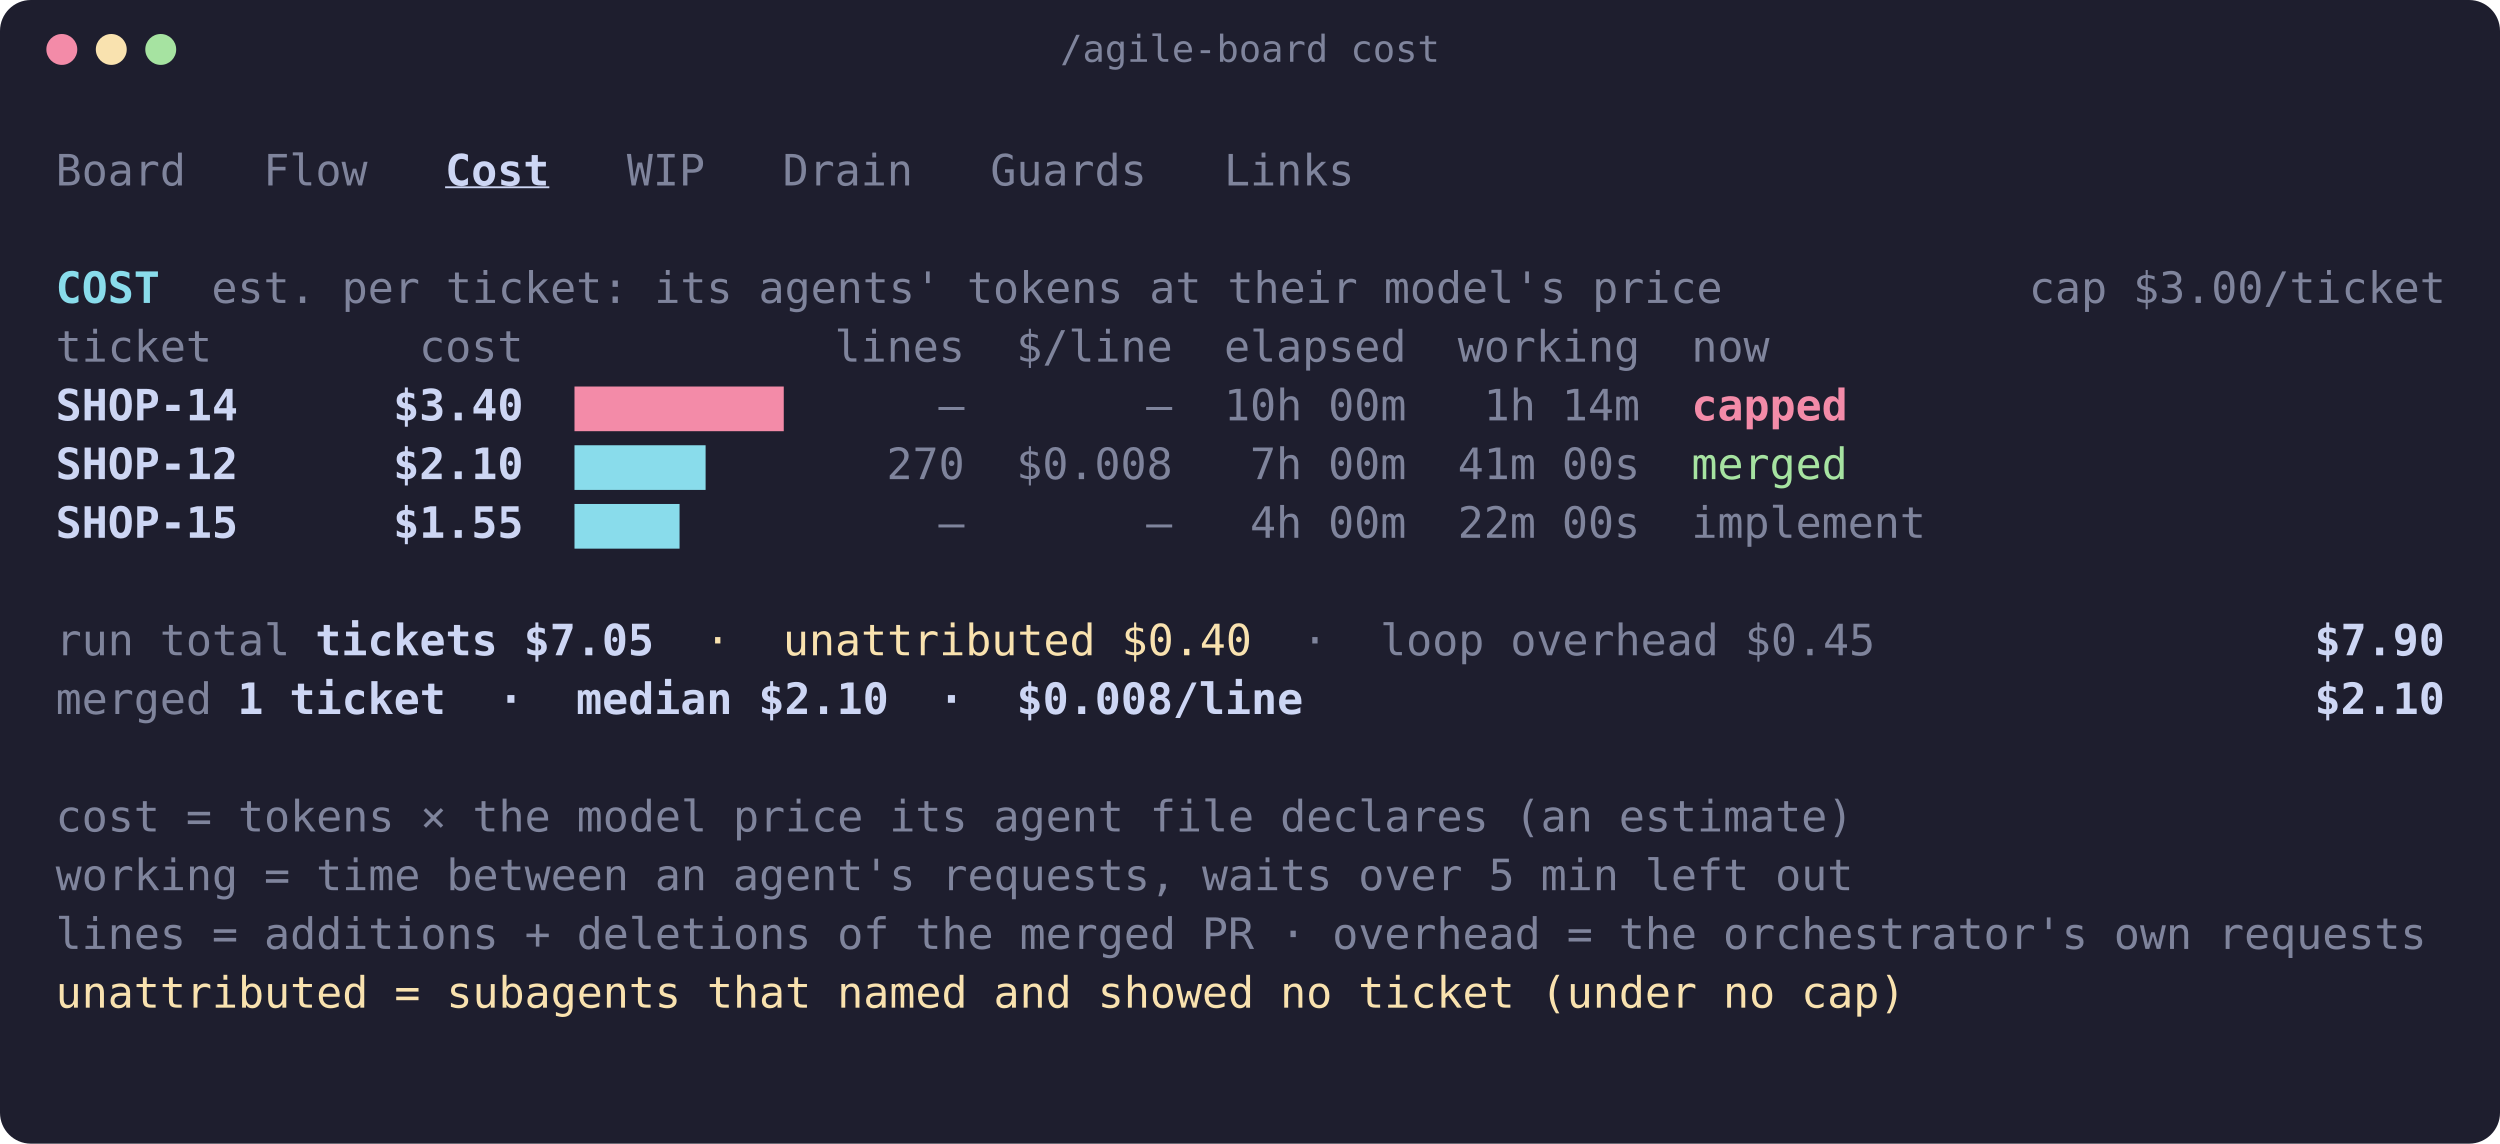
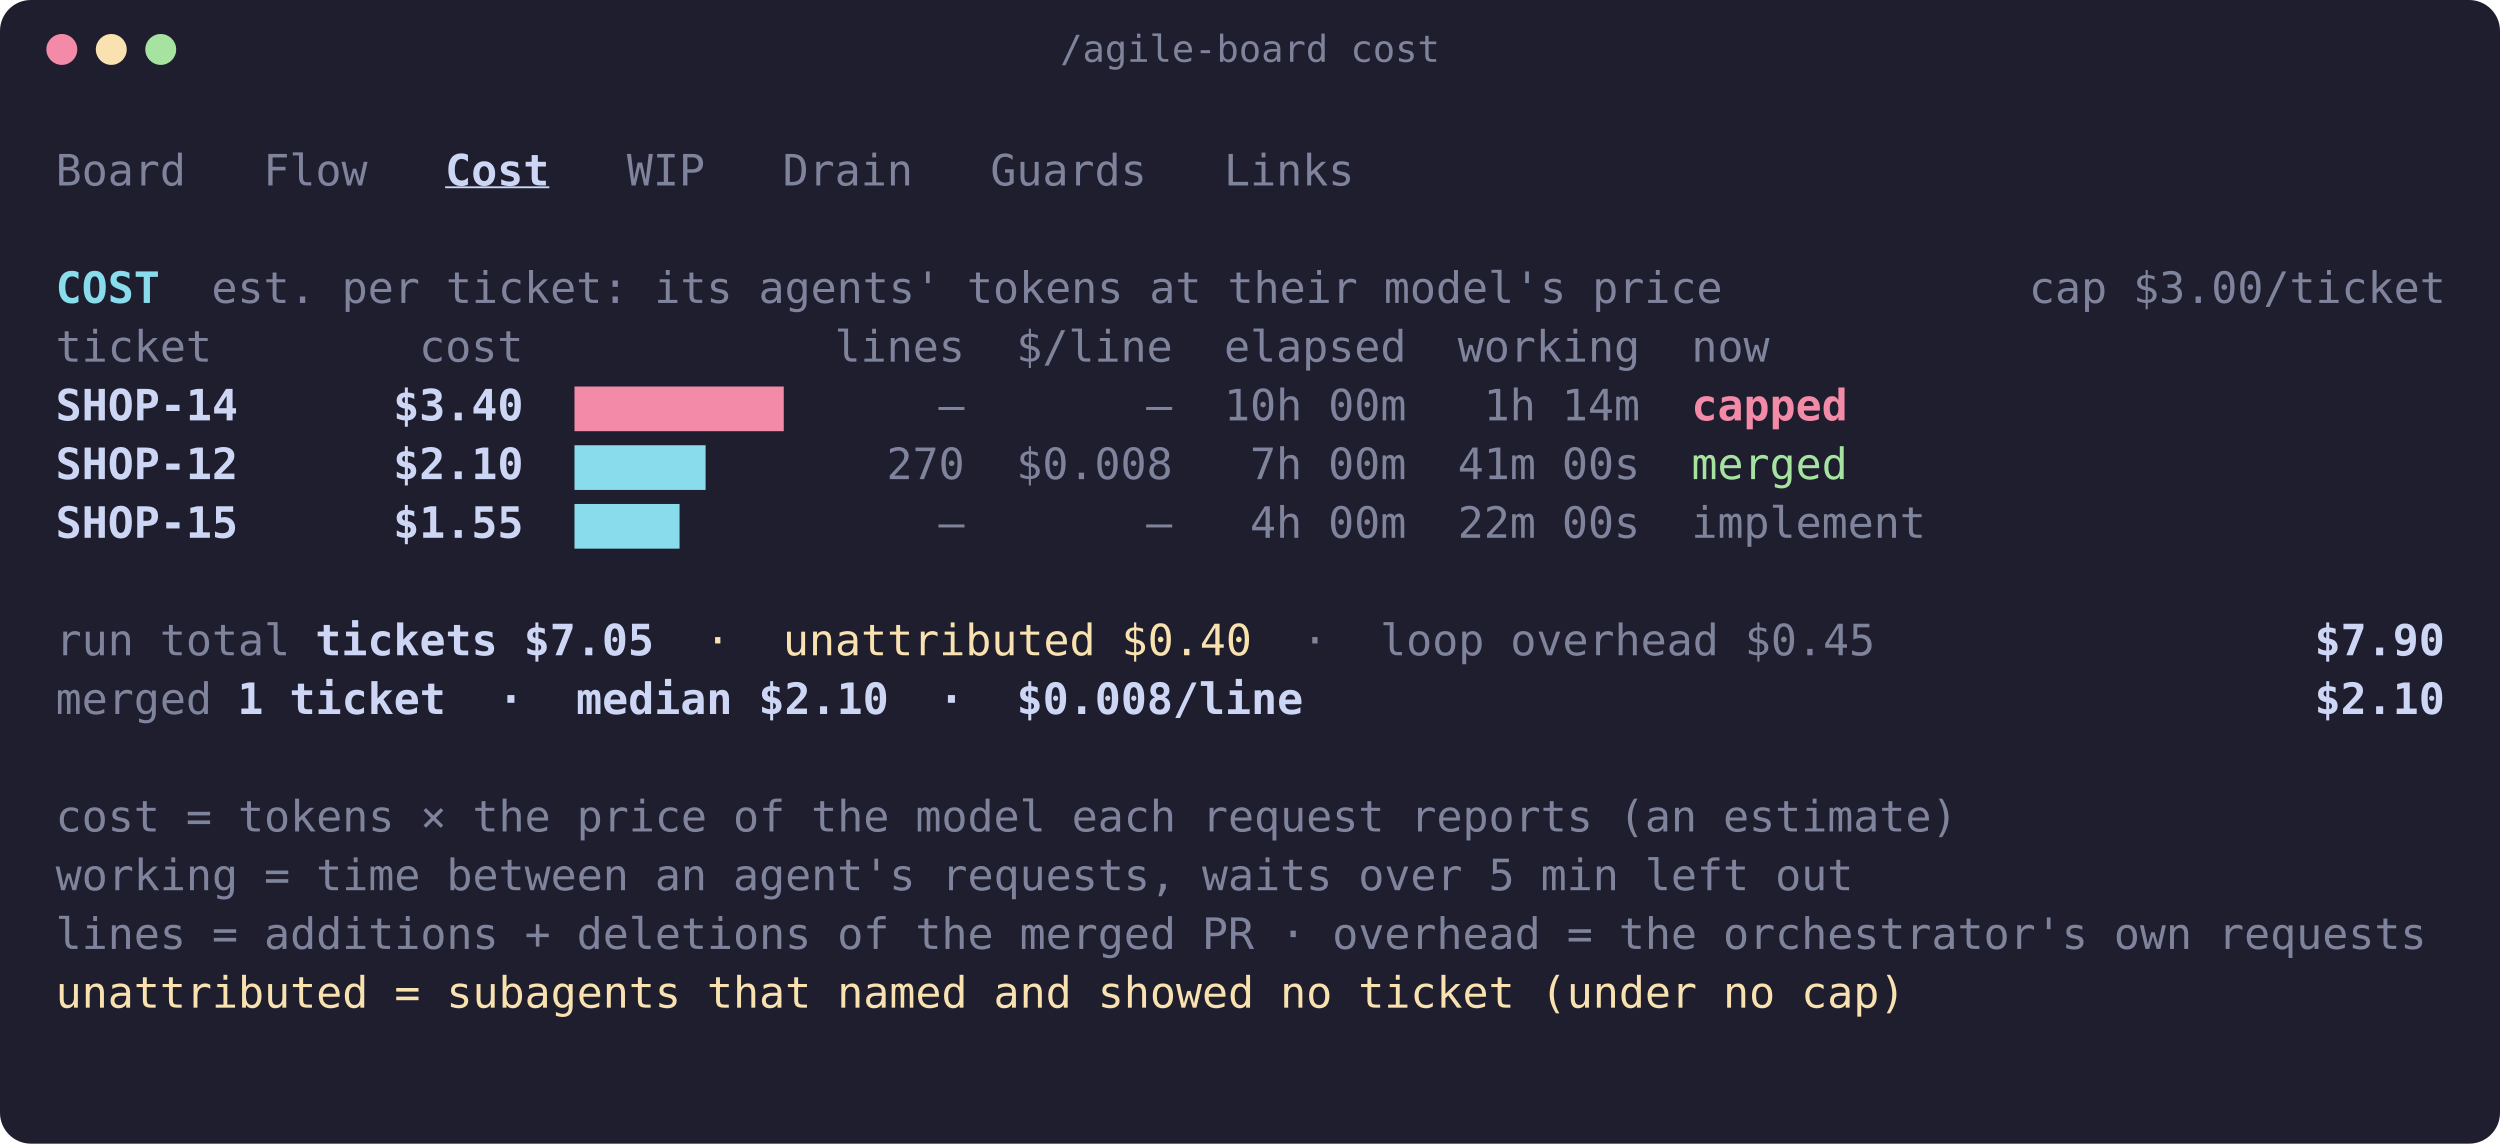
<svg xmlns="http://www.w3.org/2000/svg" width="808.8" height="370" viewBox="0 0 808.8 370" font-family="ui-monospace, SFMono-Regular, Menlo, Consolas, DejaVu Sans Mono, monospace" font-size="14" xml:space="preserve" style="white-space:pre">
  <rect width="808.8" height="370" rx="10" fill="#1e1e2e" />
  <circle cx="20" cy="16" r="5" fill="#f38ba8" />
  <circle cx="36" cy="16" r="5" fill="#f9e2af" />
  <circle cx="52" cy="16" r="5" fill="#a6e3a1" />
  <text x="404.4" y="20" fill="#7f849c" text-anchor="middle" font-size="12">/agile-board cost</text>
  <text x="18" y="60" fill="#7f849c">Board</text>
  <text x="85.2" y="60" fill="#7f849c">Flow</text>
  <text x="144" y="60" fill="#cdd6f4" font-weight="bold" text-decoration="underline">Cost</text>
  <text x="202.8" y="60" fill="#7f849c">WIP</text>
  <text x="253.2" y="60" fill="#7f849c">Drain</text>
  <text x="320.4" y="60" fill="#7f849c">Guards</text>
  <text x="396" y="60" fill="#7f849c">Links</text>
  <text x="18" y="98" fill="#89dceb" font-weight="bold">COST</text>
  <text x="68.4" y="98" fill="#7f849c">est. per ticket: its agents' tokens at their model's price</text>
  <text x="656.4" y="98" fill="#7f849c">cap $3.00/ticket</text>
  <text x="18" y="117" fill="#7f849c">ticket    </text>
  <text x="135.6" y="117" fill="#7f849c">cost</text>
  <text x="270" y="117" fill="#7f849c">lines</text>
  <text x="328.8" y="117" fill="#7f849c">$/line</text>
  <text x="396" y="117" fill="#7f849c">elapsed</text>
  <text x="471.6" y="117" fill="#7f849c">working</text>
  <text x="547.2" y="117" fill="#7f849c">now</text>
  <text x="18" y="136" fill="#cdd6f4" font-weight="bold">SHOP-14   </text>
  <text x="127.2" y="136" fill="#cdd6f4" font-weight="bold">$3.40</text>
  <text x="186" y="136" fill="#f38ba8">▇▇▇▇▇▇▇▇ </text>
  <text x="303.6" y="136" fill="#7f849c">—</text>
  <text x="370.8" y="136" fill="#7f849c">—</text>
  <text x="396" y="136" fill="#7f849c">10h 00m</text>
  <text x="480" y="136" fill="#7f849c">1h 14m</text>
  <text x="547.2" y="136" fill="#f38ba8" font-weight="bold">capped</text>
  <text x="18" y="155" fill="#cdd6f4" font-weight="bold">SHOP-12   </text>
  <text x="127.2" y="155" fill="#cdd6f4" font-weight="bold">$2.10</text>
  <text x="186" y="155" fill="#89dceb">▇▇▇▇▇    </text>
  <text x="286.8" y="155" fill="#7f849c">270</text>
  <text x="328.8" y="155" fill="#7f849c">$0.008</text>
  <text x="404.4" y="155" fill="#7f849c">7h 00m</text>
  <text x="471.6" y="155" fill="#7f849c">41m 00s</text>
  <text x="547.2" y="155" fill="#a6e3a1">merged</text>
  <text x="18" y="174" fill="#cdd6f4" font-weight="bold">SHOP-15   </text>
  <text x="127.2" y="174" fill="#cdd6f4" font-weight="bold">$1.55</text>
  <text x="186" y="174" fill="#89dceb">▇▇▇▇     </text>
  <text x="303.6" y="174" fill="#7f849c">—</text>
  <text x="370.8" y="174" fill="#7f849c">—</text>
  <text x="404.4" y="174" fill="#7f849c">4h 00m</text>
  <text x="471.6" y="174" fill="#7f849c">22m 00s</text>
  <text x="547.2" y="174" fill="#7f849c">implement</text>
  <text x="18" y="212" fill="#7f849c">run total </text>
  <text x="102" y="212" fill="#cdd6f4" font-weight="bold">tickets $7.05</text>
  <text x="228" y="212" fill="#f9e2af">·  unattributed $0.40</text>
  <text x="421.2" y="212" fill="#7f849c">·  loop overhead $0.45</text>
  <text x="748.8" y="212" fill="#cdd6f4" font-weight="bold">$7.90</text>
  <text x="18" y="231" fill="#7f849c">merged </text>
  <text x="76.8" y="231" fill="#cdd6f4" font-weight="bold">1 ticket  ·  median $2.10</text>
  <text x="303.6" y="231" fill="#cdd6f4" font-weight="bold">·  $0.008/line</text>
  <text x="748.8" y="231" fill="#cdd6f4" font-weight="bold">$2.10</text>
-   <text x="18" y="269" fill="#7f849c">cost = tokens × the model price its agent file declares (an estimate)</text>
+   <text x="18" y="269" fill="#7f849c">cost = tokens × the price of the model each request reports (an estimate)</text>
  <text x="18" y="288" fill="#7f849c">working = time between an agent's requests, waits over 5 min left out</text>
  <text x="18" y="307" fill="#7f849c">lines = additions + deletions of the merged PR · overhead = the orchestrator's own requests</text>
  <text x="18" y="326" fill="#f9e2af">unattributed = subagents that named and showed no ticket (under no cap)</text>
</svg>
